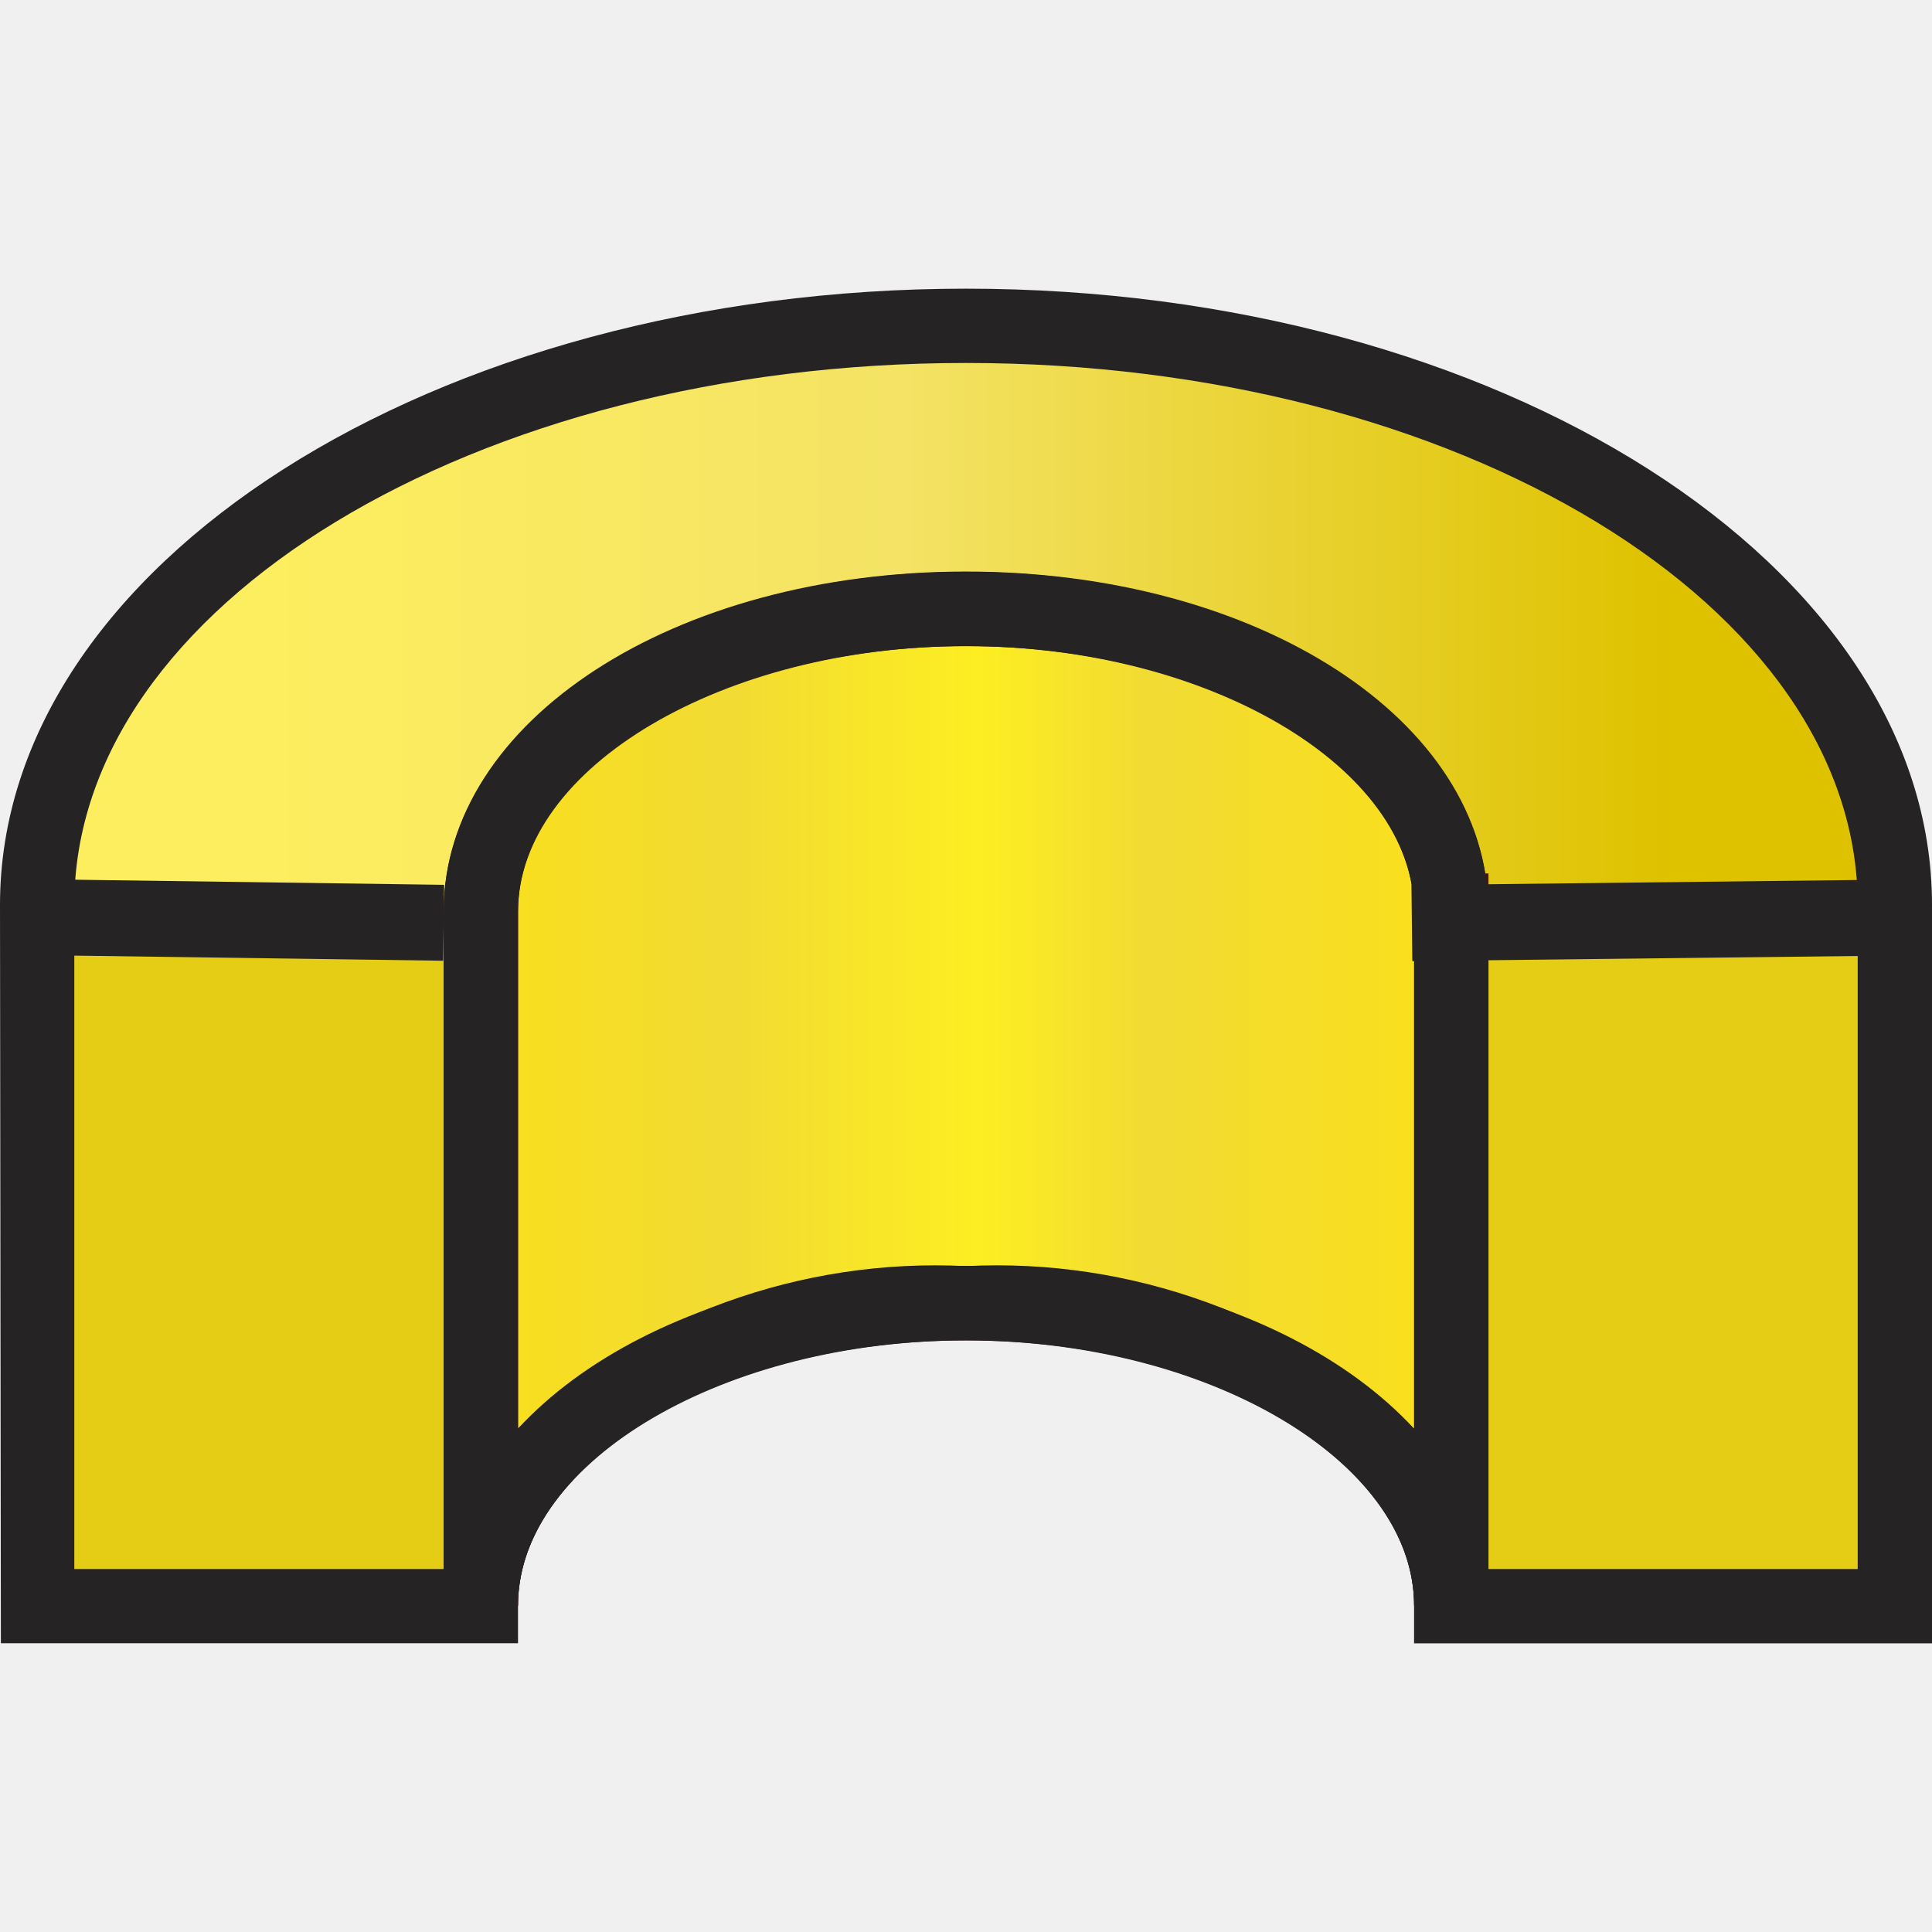
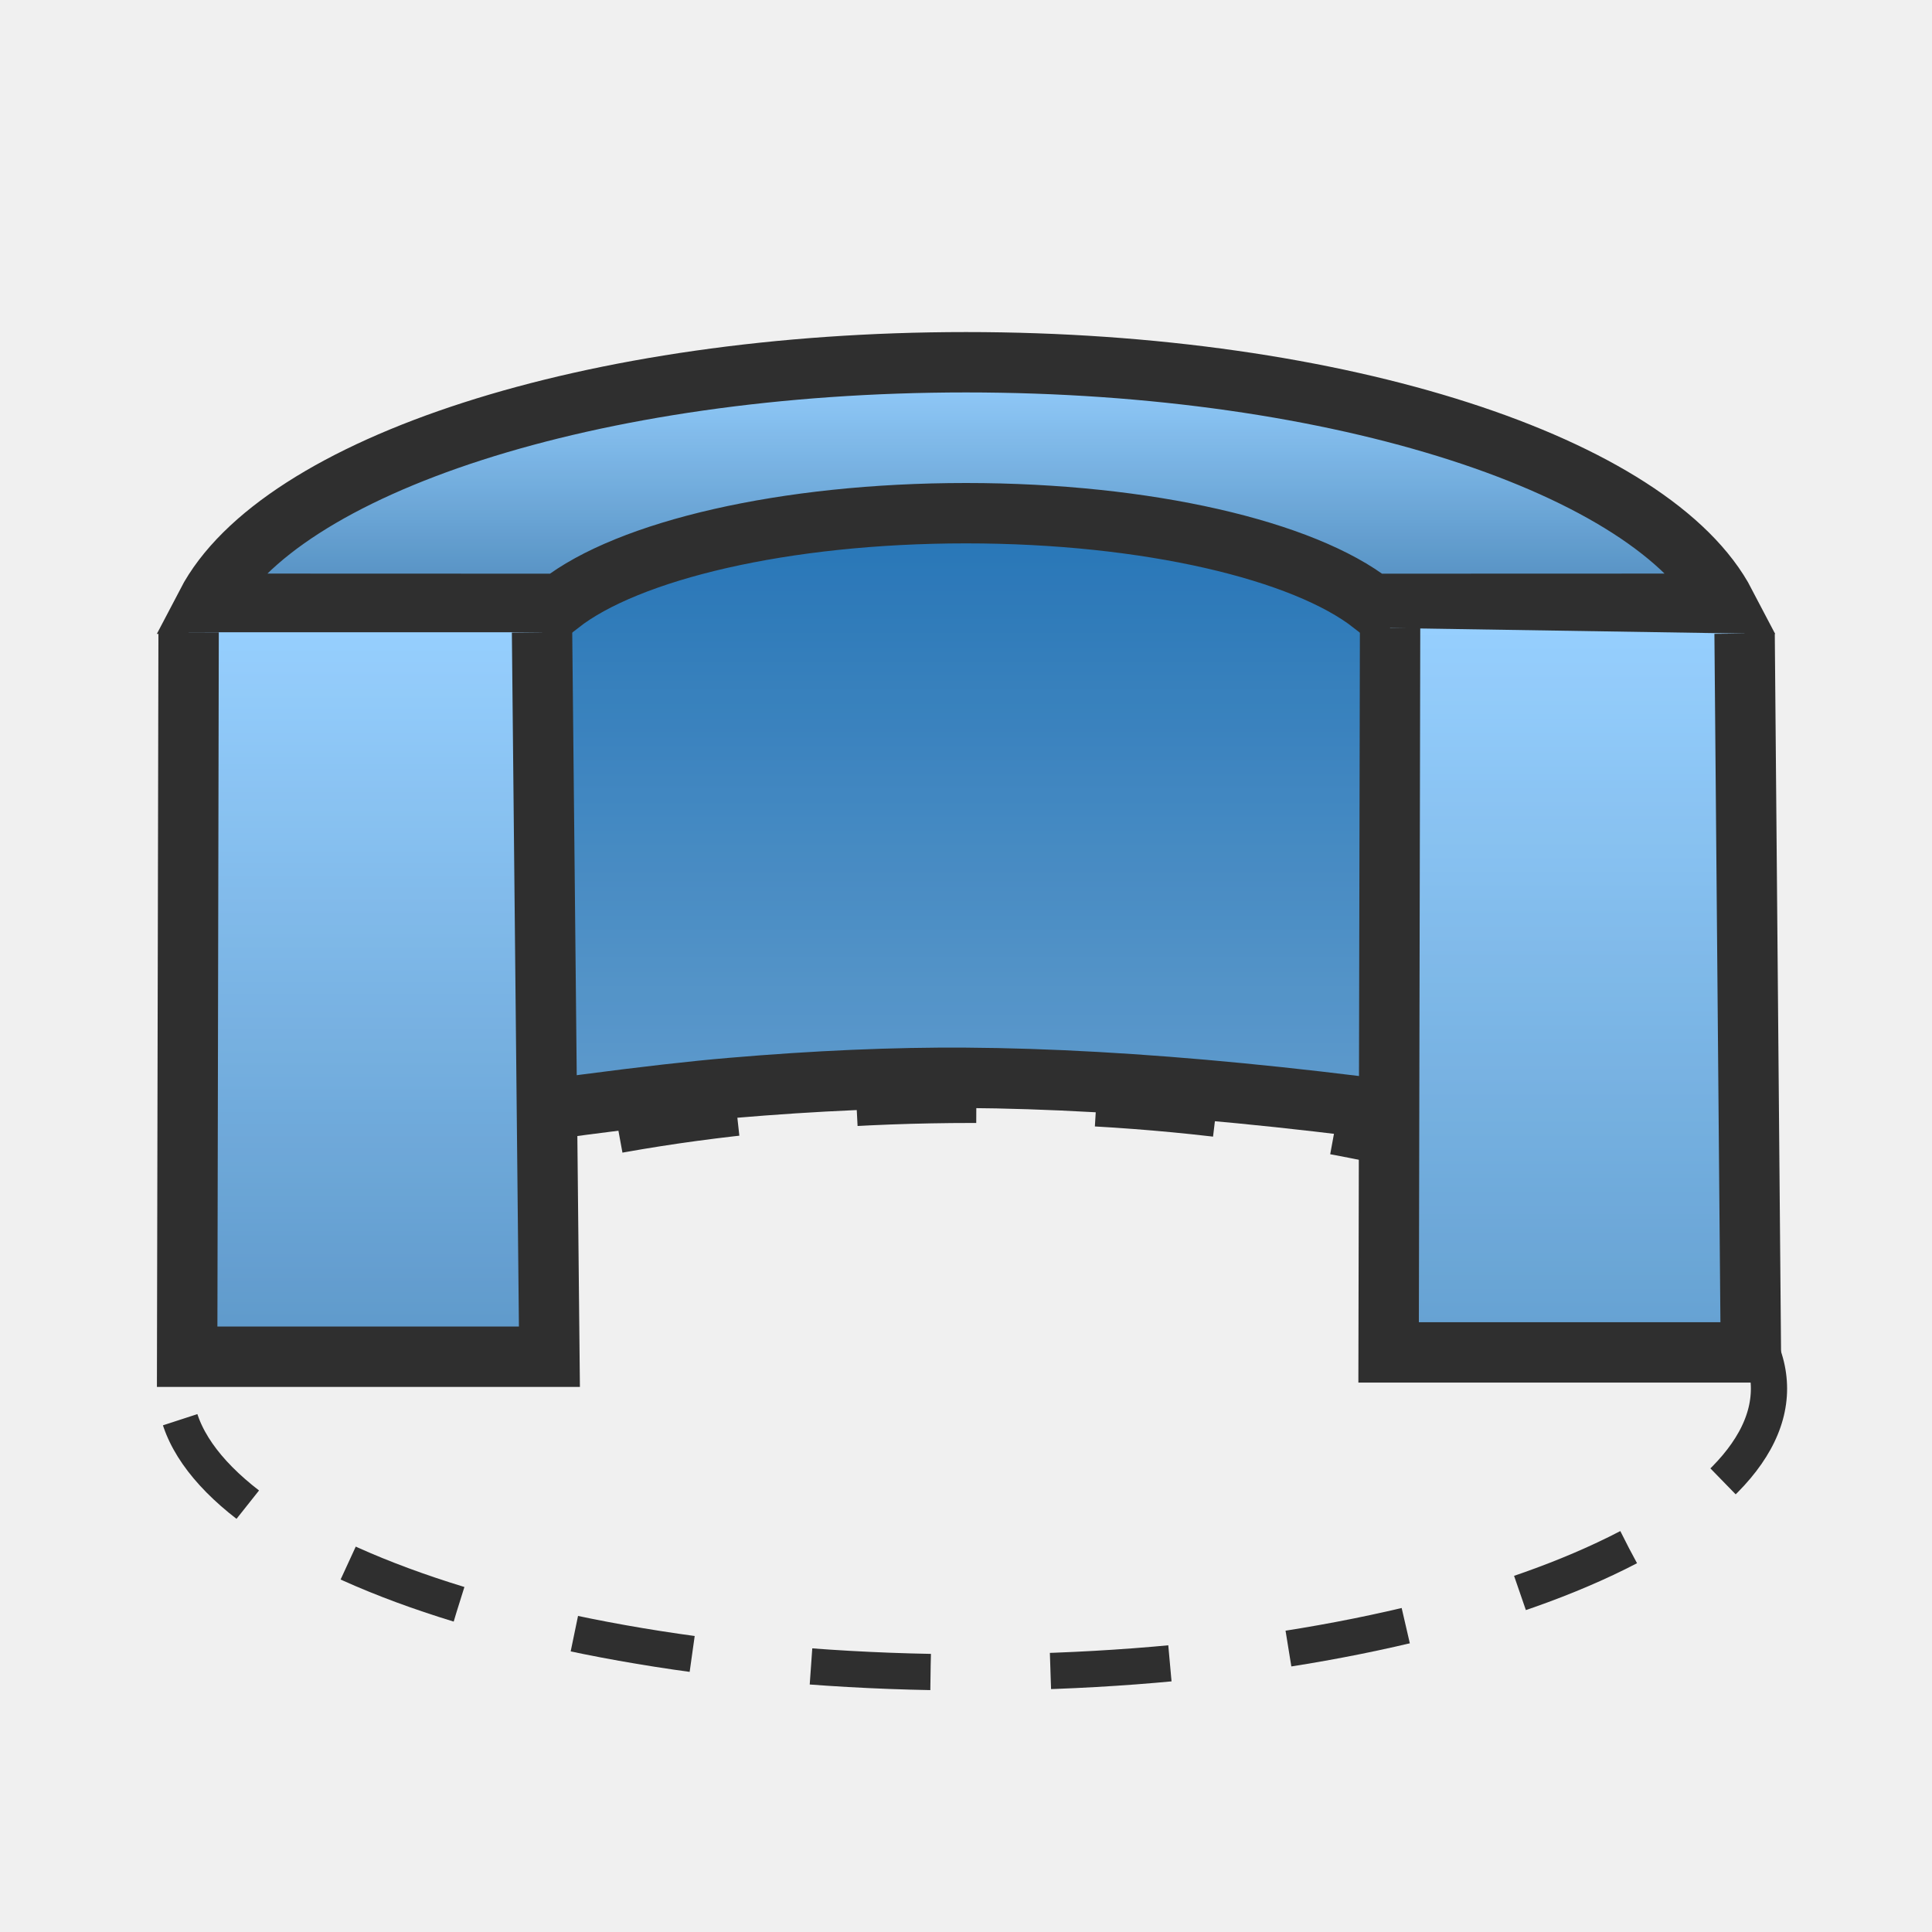
- <svg xmlns="http://www.w3.org/2000/svg" id="图层_1" data-name="图层 1" width="24px" height="24px" viewBox="0 0 24 24">
+ <svg xmlns="http://www.w3.org/2000/svg" xmlns:xlink="http://www.w3.org/1999/xlink" width="16px" height="16px" viewBox="0 0 16 16" version="1.1">
  <defs>
-     <linearGradient id="未命名的渐变_19" data-name="未命名的渐变 19" x1="0.462" y1="12" x2="23.539" y2="12" gradientUnits="userSpaceOnUse">
-       <stop offset="0.116" stop-color="#fdee5f" />
-       <stop offset="0.468" stop-color="#f4e364" />
-       <stop offset="0.875" stop-color="#dec200" />
+     <ellipse id="path-1" cx="8.05" cy="11.5" rx="6.75" ry="2.5" />
+     <mask id="mask-2" maskContentUnits="userSpaceOnUse" maskUnits="objectBoundingBox" x="0" y="0" width="13.5" height="5" fill="white">
+       <use xlink:href="#path-1" />
+     </mask>
+     <linearGradient x1="50%" y1="0%" x2="50%" y2="100%" id="linearGradient-3">
+       <stop stop-color="#0D65AE" offset="0%" />
+       <stop stop-color="#5193C9" offset="100%" />
    </linearGradient>
-     <linearGradient id="未命名的渐变_35" data-name="未命名的渐变 35" x1="0.472" y1="15.693" x2="23.539" y2="15.693" gradientUnits="userSpaceOnUse">
-       <stop offset="0.116" stop-color="#e5cc15" />
-       <stop offset="0.829" stop-color="#e5cc15" />
+     <linearGradient x1="50%" y1="0%" x2="50%" y2="99.656%" id="linearGradient-4">
+       <stop stop-color="#8CCBFF" offset="0%" />
+       <stop stop-color="#3F81B8" offset="100%" />
    </linearGradient>
-     <linearGradient id="未命名的渐变_31" data-name="未命名的渐变 31" x1="5.973" y1="13.755" x2="18.028" y2="13.755" gradientUnits="userSpaceOnUse">
-       <stop offset="0.02" stop-color="#f9df1e" />
-       <stop offset="0.257" stop-color="#f2db33" />
-       <stop offset="0.512" stop-color="#fcee21" />
-       <stop offset="0.689" stop-color="#f2db33" />
-       <stop offset="0.96" stop-color="#f9df1e" />
+     <linearGradient x1="50%" y1="0%" x2="50%" y2="99.881%" id="linearGradient-5">
+       <stop stop-color="#8CCBFF" offset="0%" />
+       <stop stop-color="#4D8EC5" offset="100%" />
+     </linearGradient>
+     <linearGradient x1="50%" y1="0%" x2="50%" y2="100%" id="linearGradient-6">
+       <stop stop-color="#8CCBFF" offset="0%" />
+       <stop stop-color="#5597CD" offset="100%" />
    </linearGradient>
  </defs>
-   <g>
-     <path d="M23.539,11.24c0-3.972-5.166-7.192-11.539-7.192S.462,7.268.462,11.24c0,.155.022.306.037.459H.462v8.253c0-3.971,5.166-7.191,11.538-7.191s11.539,3.22,11.539,7.191V11.7H23.5C23.517,11.546,23.539,11.4,23.539,11.24Z" style="fill: url(#未命名的渐变_19)" />
-     <path d="M.472,11.434v8.518h5.5v-.006c0-2.075,2.7-3.757,6.027-3.757s6.028,1.682,6.028,3.757v.006h5.512V11.434Z" style="fill: url(#未命名的渐变_35)" />
-     <path d="M18.027,11.312c-.008-2.071-2.7-3.747-6.027-3.747S5.982,9.241,5.974,11.312h0v8.634c0-2.075,2.7-3.757,6.027-3.757s6.028,1.682,6.028,3.757V11.312Z" style="stroke: #4c1017;stroke-miterlimit: 10;stroke-width: 0.923px;fill: url(#未命名的渐变_31)" />
-     <path d="M24,20.414H17.566V19.9c-.044-1.766-2.575-3.249-5.566-3.249S6.477,18.135,6.435,19.9v.513H.011L0,11.24C0,7.02,5.383,3.586,12,3.586S24,7.02,24,11.24Zm-5.547-.923h4.624V11.24c0-3.712-4.969-6.731-11.077-6.731S.923,7.528.923,11.24v8.251H5.547C5.886,17.347,8.6,15.728,12,15.728S18.114,17.347,18.453,19.491Z" style="fill: #262324" />
-     <path d="M6.434,19.946H5.511V11.312C5.521,8.951,8.372,7.1,12,7.1s6.48,1.848,6.489,4.207v8.636h-.923c0-1.786-2.549-3.3-5.566-3.3s-5.566,1.509-5.566,3.3ZM12,15.728a7.633,7.633,0,0,1,5.566,2.019V11.314C17.558,9.531,15.01,8.026,12,8.026S6.443,9.531,6.435,11.314v6.432A7.64,7.64,0,0,1,12,15.728Z" style="fill: #262324" />
-     <rect x="2.666" y="9.056" width="0.943" height="4.749" transform="translate(-8.336 14.409) rotate(-89.206)" style="fill: #262324" />
-     <rect x="17.539" y="10.962" width="5.81" height="0.944" transform="translate(-0.13 0.235) rotate(-0.657)" style="fill: #262324" />
+   <g id="图标" stroke="none" stroke-width="1" fill="none" fill-rule="evenodd" opacity="0.9">
+     <g id="修改部分备份" transform="translate(-611, -78)" stroke="#1A1A1A">
+       <g id="环形区域体" transform="translate(611, 78)">
+         <use id="椭圆形" mask="url(#mask-2)" stroke-width="0.6" stroke-dasharray="1" xlink:href="#path-1" />
+         <path d="M3.038,7.158 L3,9.411 C4.421,9.196 5.439,9.062 6.055,9.01 C6.757,8.95 7.403,8.922 7.996,8.926 C9.368,8.935 11.032,9.097 12.988,9.411 L12.988,5.908 L9.901,4 L6.174,4 L4.193,4.75 L3.038,7.158 Z" id="路径-30" stroke-width="0.5" fill="url(#linearGradient-3)" />
+         <path d="M8,3 C11.105,3 13.694,3.859 14.289,5 L11.363,5.001 C10.798,4.559 9.505,4.25 8,4.25 C6.495,4.25 5.202,4.559 4.637,5.001 L1.711,5 C2.306,3.859 4.895,3 8,3 Z" id="形状结合" stroke-width="0.5" fill="url(#linearGradient-4)" />
+         <polyline id="路径" stroke-width="0.5" fill="url(#linearGradient-5)" points="4.489 5.236 4.55 11.236 1.55 11.236 1.562 5.236" />
+         <polyline id="路径备份" stroke-width="0.5" fill="url(#linearGradient-6)" points="14.448 5.247 14.5 11.2 11.5 11.2 11.512 5.201" />
+       </g>
+     </g>
  </g>
</svg>
